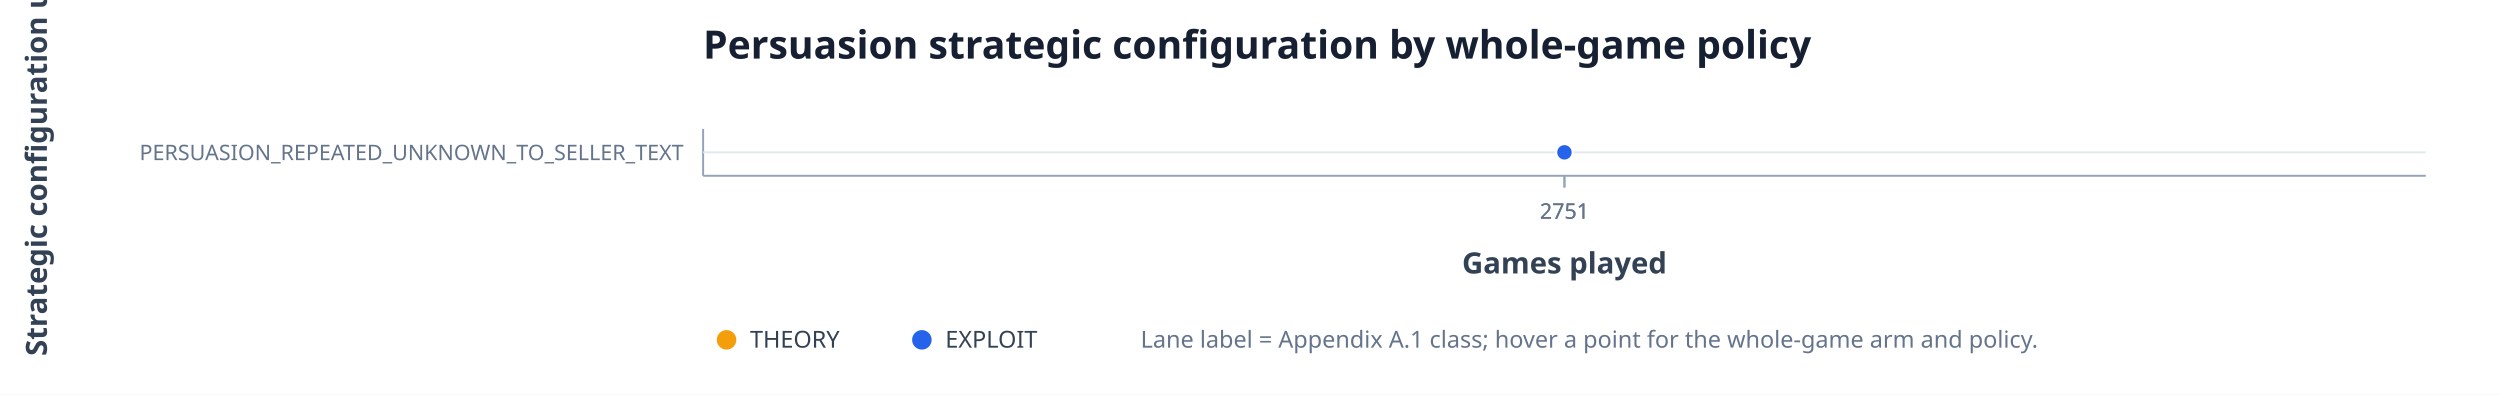
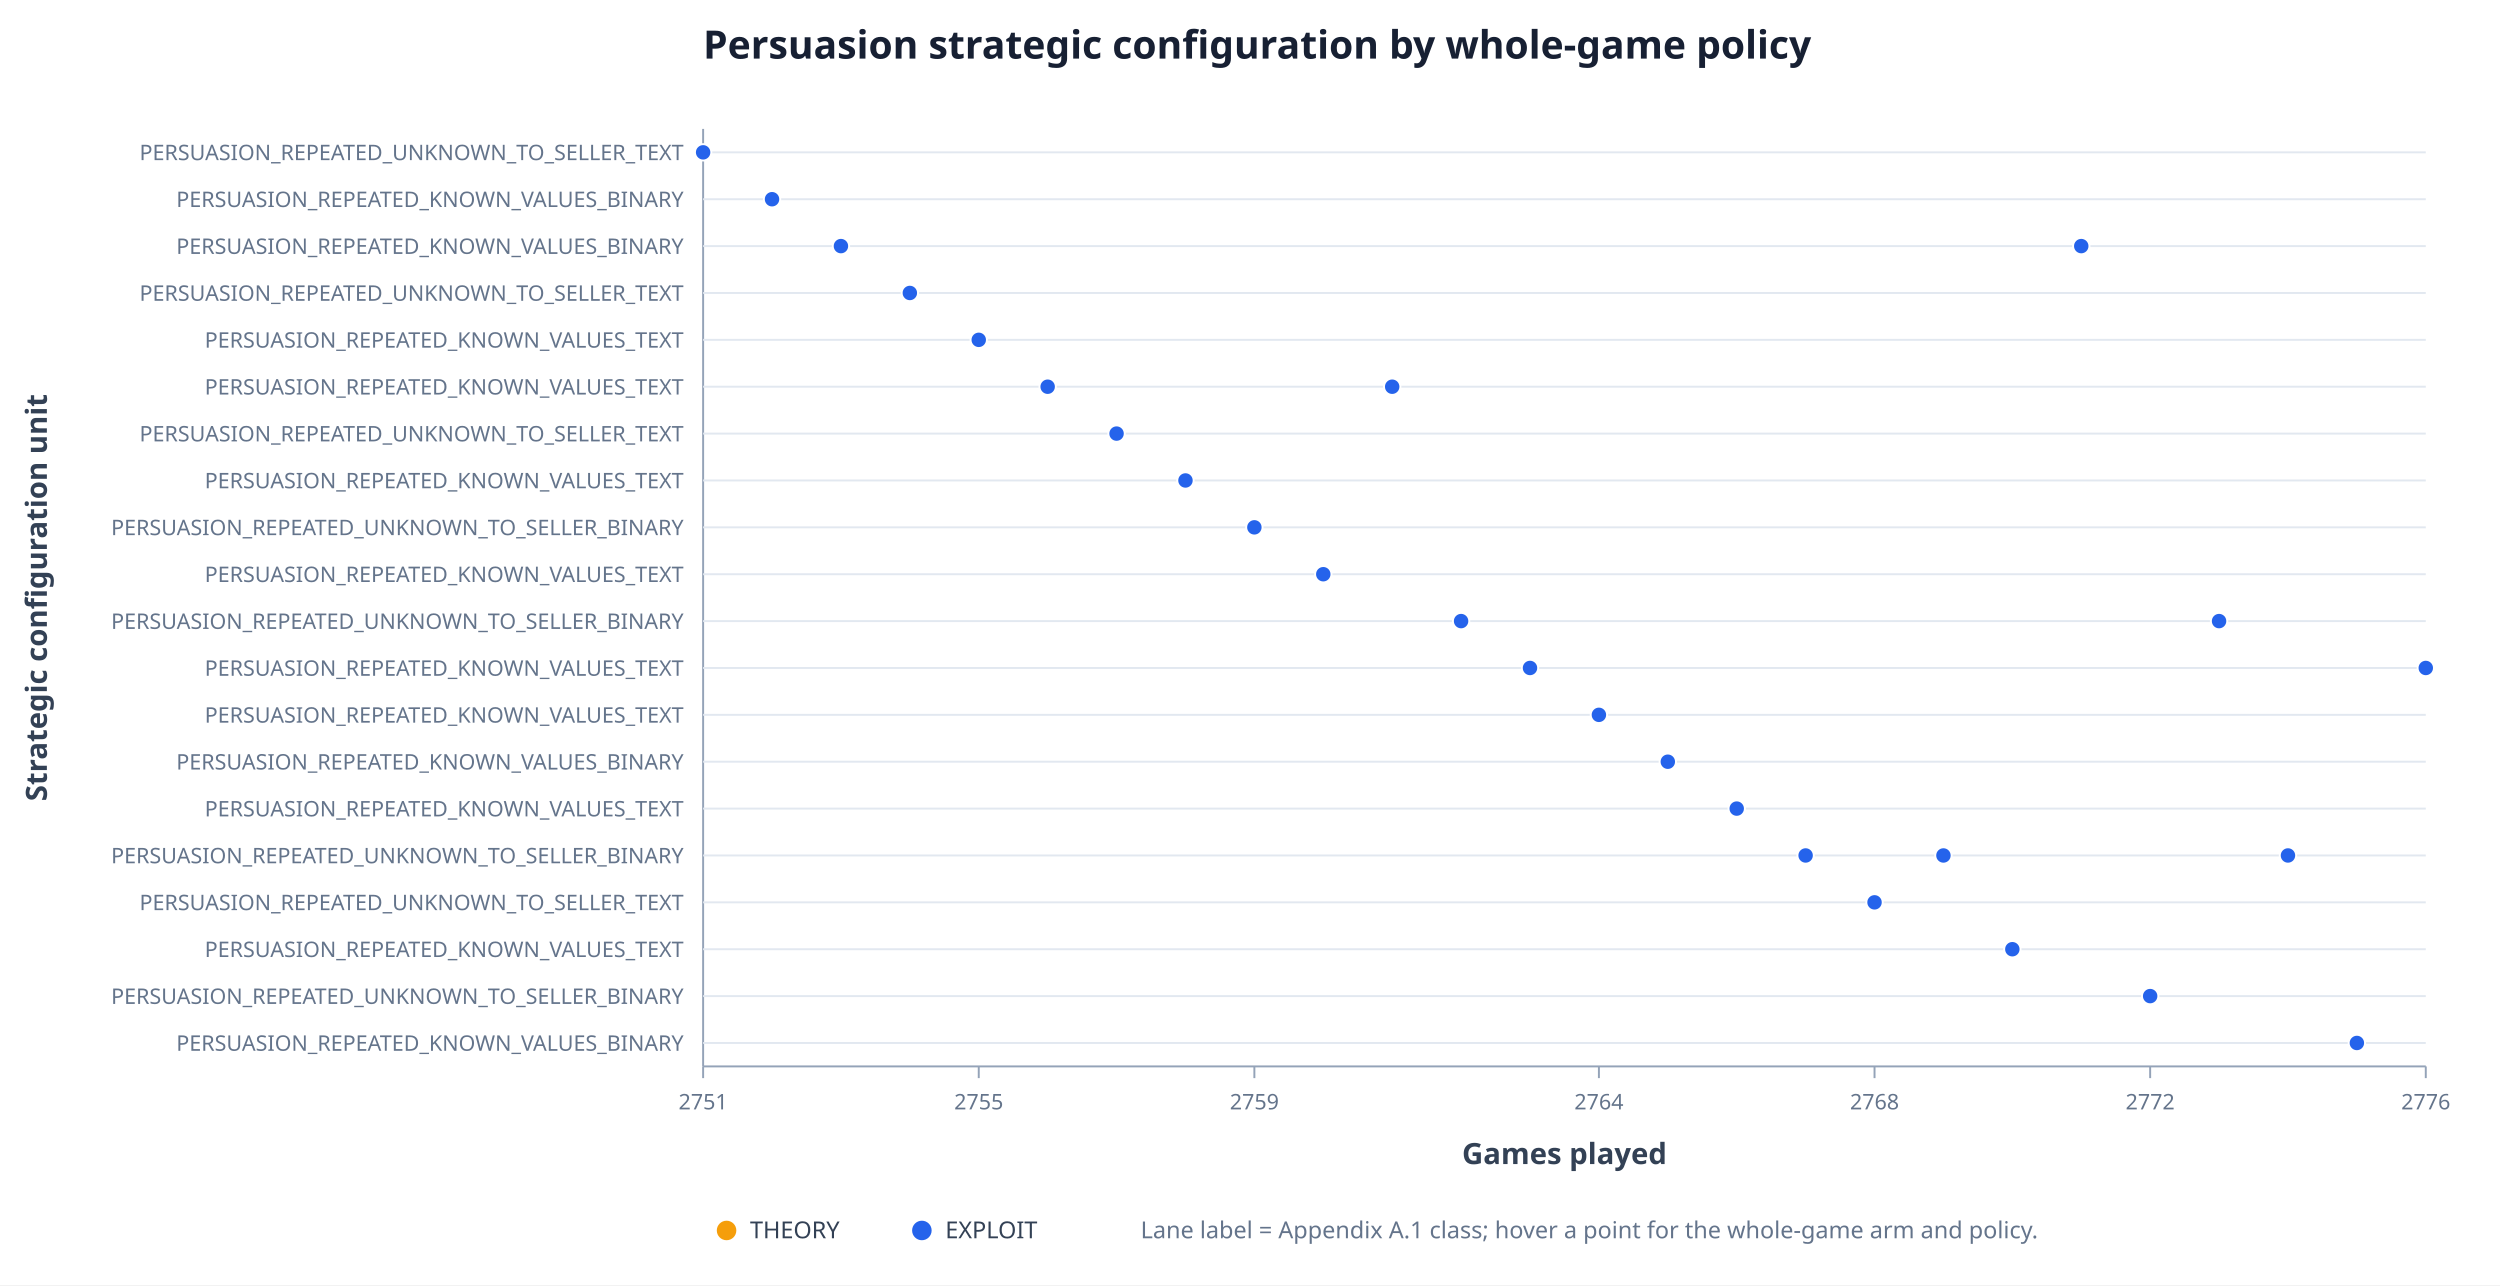
- <svg xmlns="http://www.w3.org/2000/svg" width="1280" height="202" viewBox="0 0 1280 202" role="img">
-   <rect width="1280" height="202" fill="white" />
+ <svg xmlns="http://www.w3.org/2000/svg" width="1280" height="658" viewBox="0 0 1280 658" role="img">
+   <rect width="1280" height="658" fill="white" />
  <text x="360.0" y="30" font-family="system-ui,sans-serif" font-size="20" font-weight="700" fill="#172033">Persuasion strategic configuration by whole-game policy</text>
-   <line x1="360.0" y1="90.0" x2="1242.0" y2="90.0" stroke="#94a3b8" />
-   <line x1="360.0" y1="66.0" x2="360.0" y2="90.0" stroke="#94a3b8" />
-   <text x="801.0" y="140" text-anchor="middle" font-family="system-ui,sans-serif" font-size="15" font-weight="650" fill="#334155">Games played</text>
-   <text x="24" y="78.0" transform="rotate(-90 24 78.0)" text-anchor="middle" font-family="system-ui,sans-serif" font-size="15" font-weight="650" fill="#334155">Strategic configuration unit</text>
+   <line x1="360.0" y1="546.0" x2="1242.0" y2="546.0" stroke="#94a3b8" />
+   <line x1="360.0" y1="66.0" x2="360.0" y2="546.0" stroke="#94a3b8" />
+   <text x="801.0" y="596" text-anchor="middle" font-family="system-ui,sans-serif" font-size="15" font-weight="650" fill="#334155">Games played</text>
+   <text x="24" y="306.0" transform="rotate(-90 24 306.0)" text-anchor="middle" font-family="system-ui,sans-serif" font-size="15" font-weight="650" fill="#334155">Strategic configuration unit</text>
  <line x1="360.0" y1="78.00" x2="1242.0" y2="78.00" stroke="#e2e8f0" />
  <text x="350.0" y="82.00" text-anchor="end" font-family="system-ui,sans-serif" font-size="11" fill="#64748b">PERSUASION_REPEATED_UNKNOWN_TO_SELLER_TEXT</text>
-   <line x1="801.00" y1="90.0" x2="801.00" y2="96.0" stroke="#94a3b8" />
-   <text x="801.00" y="112.0" text-anchor="middle" font-family="system-ui,sans-serif" font-size="11" fill="#64748b">2751</text>
-   <line x1="801.00" y1="90.0" x2="801.00" y2="96.0" stroke="#94a3b8" />
-   <text x="801.00" y="112.0" text-anchor="middle" font-family="system-ui,sans-serif" font-size="11" fill="#64748b">2751</text>
-   <circle cx="801.00" cy="78.00" r="4.2" fill="#2563eb" stroke="white" stroke-width="1" />
-   <circle cx="372.0" cy="174" r="5" fill="#f59e0b" />
-   <text x="384.0" y="178" font-family="system-ui,sans-serif" font-size="12" fill="#334155">THEORY</text>
-   <circle cx="472.0" cy="174" r="5" fill="#2563eb" />
-   <text x="484.0" y="178" font-family="system-ui,sans-serif" font-size="12" fill="#334155">EXPLOIT</text>
-   <text x="584.0" y="178" font-family="system-ui,sans-serif" font-size="12" fill="#64748b">Lane label = Appendix A.1 class; hover a point for the whole-game arm and policy.</text>
+   <line x1="360.0" y1="102.00" x2="1242.0" y2="102.00" stroke="#e2e8f0" />
+   <text x="350.0" y="106.00" text-anchor="end" font-family="system-ui,sans-serif" font-size="11" fill="#64748b">PERSUASION_REPEATED_KNOWN_VALUES_BINARY</text>
+   <line x1="360.0" y1="126.00" x2="1242.0" y2="126.00" stroke="#e2e8f0" />
+   <text x="350.0" y="130.00" text-anchor="end" font-family="system-ui,sans-serif" font-size="11" fill="#64748b">PERSUASION_REPEATED_KNOWN_VALUES_BINARY</text>
+   <line x1="360.0" y1="150.00" x2="1242.0" y2="150.00" stroke="#e2e8f0" />
+   <text x="350.0" y="154.00" text-anchor="end" font-family="system-ui,sans-serif" font-size="11" fill="#64748b">PERSUASION_REPEATED_UNKNOWN_TO_SELLER_TEXT</text>
+   <line x1="360.0" y1="174.00" x2="1242.0" y2="174.00" stroke="#e2e8f0" />
+   <text x="350.0" y="178.00" text-anchor="end" font-family="system-ui,sans-serif" font-size="11" fill="#64748b">PERSUASION_REPEATED_KNOWN_VALUES_TEXT</text>
+   <line x1="360.0" y1="198.00" x2="1242.0" y2="198.00" stroke="#e2e8f0" />
+   <text x="350.0" y="202.00" text-anchor="end" font-family="system-ui,sans-serif" font-size="11" fill="#64748b">PERSUASION_REPEATED_KNOWN_VALUES_TEXT</text>
+   <line x1="360.0" y1="222.00" x2="1242.0" y2="222.00" stroke="#e2e8f0" />
+   <text x="350.0" y="226.00" text-anchor="end" font-family="system-ui,sans-serif" font-size="11" fill="#64748b">PERSUASION_REPEATED_UNKNOWN_TO_SELLER_TEXT</text>
+   <line x1="360.0" y1="246.00" x2="1242.0" y2="246.00" stroke="#e2e8f0" />
+   <text x="350.0" y="250.00" text-anchor="end" font-family="system-ui,sans-serif" font-size="11" fill="#64748b">PERSUASION_REPEATED_KNOWN_VALUES_TEXT</text>
+   <line x1="360.0" y1="270.00" x2="1242.0" y2="270.00" stroke="#e2e8f0" />
+   <text x="350.0" y="274.00" text-anchor="end" font-family="system-ui,sans-serif" font-size="11" fill="#64748b">PERSUASION_REPEATED_UNKNOWN_TO_SELLER_BINARY</text>
+   <line x1="360.0" y1="294.00" x2="1242.0" y2="294.00" stroke="#e2e8f0" />
+   <text x="350.0" y="298.00" text-anchor="end" font-family="system-ui,sans-serif" font-size="11" fill="#64748b">PERSUASION_REPEATED_KNOWN_VALUES_TEXT</text>
+   <line x1="360.0" y1="318.00" x2="1242.0" y2="318.00" stroke="#e2e8f0" />
+   <text x="350.0" y="322.00" text-anchor="end" font-family="system-ui,sans-serif" font-size="11" fill="#64748b">PERSUASION_REPEATED_UNKNOWN_TO_SELLER_BINARY</text>
+   <line x1="360.0" y1="342.00" x2="1242.0" y2="342.00" stroke="#e2e8f0" />
+   <text x="350.0" y="346.00" text-anchor="end" font-family="system-ui,sans-serif" font-size="11" fill="#64748b">PERSUASION_REPEATED_KNOWN_VALUES_TEXT</text>
+   <line x1="360.0" y1="366.00" x2="1242.0" y2="366.00" stroke="#e2e8f0" />
+   <text x="350.0" y="370.00" text-anchor="end" font-family="system-ui,sans-serif" font-size="11" fill="#64748b">PERSUASION_REPEATED_KNOWN_VALUES_TEXT</text>
+   <line x1="360.0" y1="390.00" x2="1242.0" y2="390.00" stroke="#e2e8f0" />
+   <text x="350.0" y="394.00" text-anchor="end" font-family="system-ui,sans-serif" font-size="11" fill="#64748b">PERSUASION_REPEATED_KNOWN_VALUES_BINARY</text>
+   <line x1="360.0" y1="414.00" x2="1242.0" y2="414.00" stroke="#e2e8f0" />
+   <text x="350.0" y="418.00" text-anchor="end" font-family="system-ui,sans-serif" font-size="11" fill="#64748b">PERSUASION_REPEATED_KNOWN_VALUES_TEXT</text>
+   <line x1="360.0" y1="438.00" x2="1242.0" y2="438.00" stroke="#e2e8f0" />
+   <text x="350.0" y="442.00" text-anchor="end" font-family="system-ui,sans-serif" font-size="11" fill="#64748b">PERSUASION_REPEATED_UNKNOWN_TO_SELLER_BINARY</text>
+   <line x1="360.0" y1="462.00" x2="1242.0" y2="462.00" stroke="#e2e8f0" />
+   <text x="350.0" y="466.00" text-anchor="end" font-family="system-ui,sans-serif" font-size="11" fill="#64748b">PERSUASION_REPEATED_UNKNOWN_TO_SELLER_TEXT</text>
+   <line x1="360.0" y1="486.00" x2="1242.0" y2="486.00" stroke="#e2e8f0" />
+   <text x="350.0" y="490.00" text-anchor="end" font-family="system-ui,sans-serif" font-size="11" fill="#64748b">PERSUASION_REPEATED_KNOWN_VALUES_TEXT</text>
+   <line x1="360.0" y1="510.00" x2="1242.0" y2="510.00" stroke="#e2e8f0" />
+   <text x="350.0" y="514.00" text-anchor="end" font-family="system-ui,sans-serif" font-size="11" fill="#64748b">PERSUASION_REPEATED_UNKNOWN_TO_SELLER_BINARY</text>
+   <line x1="360.0" y1="534.00" x2="1242.0" y2="534.00" stroke="#e2e8f0" />
+   <text x="350.0" y="538.00" text-anchor="end" font-family="system-ui,sans-serif" font-size="11" fill="#64748b">PERSUASION_REPEATED_KNOWN_VALUES_BINARY</text>
+   <line x1="360.00" y1="546.0" x2="360.00" y2="552.0" stroke="#94a3b8" />
+   <text x="360.00" y="568.0" text-anchor="middle" font-family="system-ui,sans-serif" font-size="11" fill="#64748b">2751</text>
+   <line x1="501.12" y1="546.0" x2="501.12" y2="552.0" stroke="#94a3b8" />
+   <text x="501.12" y="568.0" text-anchor="middle" font-family="system-ui,sans-serif" font-size="11" fill="#64748b">2755</text>
+   <line x1="642.24" y1="546.0" x2="642.24" y2="552.0" stroke="#94a3b8" />
+   <text x="642.24" y="568.0" text-anchor="middle" font-family="system-ui,sans-serif" font-size="11" fill="#64748b">2759</text>
+   <line x1="818.64" y1="546.0" x2="818.64" y2="552.0" stroke="#94a3b8" />
+   <text x="818.64" y="568.0" text-anchor="middle" font-family="system-ui,sans-serif" font-size="11" fill="#64748b">2764</text>
+   <line x1="959.76" y1="546.0" x2="959.76" y2="552.0" stroke="#94a3b8" />
+   <text x="959.76" y="568.0" text-anchor="middle" font-family="system-ui,sans-serif" font-size="11" fill="#64748b">2768</text>
+   <line x1="1100.88" y1="546.0" x2="1100.88" y2="552.0" stroke="#94a3b8" />
+   <text x="1100.88" y="568.0" text-anchor="middle" font-family="system-ui,sans-serif" font-size="11" fill="#64748b">2772</text>
+   <line x1="1242.00" y1="546.0" x2="1242.00" y2="552.0" stroke="#94a3b8" />
+   <text x="1242.00" y="568.0" text-anchor="middle" font-family="system-ui,sans-serif" font-size="11" fill="#64748b">2776</text>
+   <circle cx="360.00" cy="78.00" r="4.2" fill="#2563eb" stroke="white" stroke-width="1" />
+   <circle cx="395.28" cy="102.00" r="4.2" fill="#2563eb" stroke="white" stroke-width="1" />
+   <circle cx="430.56" cy="126.00" r="4.2" fill="#2563eb" stroke="white" stroke-width="1" />
+   <circle cx="465.84" cy="150.00" r="4.2" fill="#2563eb" stroke="white" stroke-width="1" />
+   <circle cx="501.12" cy="174.00" r="4.2" fill="#2563eb" stroke="white" stroke-width="1" />
+   <circle cx="536.40" cy="198.00" r="4.2" fill="#2563eb" stroke="white" stroke-width="1" />
+   <circle cx="571.68" cy="222.00" r="4.2" fill="#2563eb" stroke="white" stroke-width="1" />
+   <circle cx="606.96" cy="246.00" r="4.2" fill="#2563eb" stroke="white" stroke-width="1" />
+   <circle cx="642.24" cy="270.00" r="4.2" fill="#2563eb" stroke="white" stroke-width="1" />
+   <circle cx="677.52" cy="294.00" r="4.2" fill="#2563eb" stroke="white" stroke-width="1" />
+   <circle cx="712.80" cy="198.00" r="4.2" fill="#2563eb" stroke="white" stroke-width="1" />
+   <circle cx="748.08" cy="318.00" r="4.2" fill="#2563eb" stroke="white" stroke-width="1" />
+   <circle cx="783.36" cy="342.00" r="4.2" fill="#2563eb" stroke="white" stroke-width="1" />
+   <circle cx="818.64" cy="366.00" r="4.2" fill="#2563eb" stroke="white" stroke-width="1" />
+   <circle cx="853.92" cy="390.00" r="4.2" fill="#2563eb" stroke="white" stroke-width="1" />
+   <circle cx="889.20" cy="414.00" r="4.2" fill="#2563eb" stroke="white" stroke-width="1" />
+   <circle cx="924.48" cy="438.00" r="4.2" fill="#2563eb" stroke="white" stroke-width="1" />
+   <circle cx="959.76" cy="462.00" r="4.2" fill="#2563eb" stroke="white" stroke-width="1" />
+   <circle cx="995.04" cy="438.00" r="4.2" fill="#2563eb" stroke="white" stroke-width="1" />
+   <circle cx="1030.32" cy="486.00" r="4.2" fill="#2563eb" stroke="white" stroke-width="1" />
+   <circle cx="1065.60" cy="126.00" r="4.2" fill="#2563eb" stroke="white" stroke-width="1" />
+   <circle cx="1100.88" cy="510.00" r="4.2" fill="#2563eb" stroke="white" stroke-width="1" />
+   <circle cx="1136.16" cy="318.00" r="4.2" fill="#2563eb" stroke="white" stroke-width="1" />
+   <circle cx="1171.44" cy="438.00" r="4.2" fill="#2563eb" stroke="white" stroke-width="1" />
+   <circle cx="1206.72" cy="534.00" r="4.2" fill="#2563eb" stroke="white" stroke-width="1" />
+   <circle cx="1242.00" cy="342.00" r="4.2" fill="#2563eb" stroke="white" stroke-width="1" />
+   <circle cx="372.0" cy="630" r="5" fill="#f59e0b" />
+   <text x="384.0" y="634" font-family="system-ui,sans-serif" font-size="12" fill="#334155">THEORY</text>
+   <circle cx="472.0" cy="630" r="5" fill="#2563eb" />
+   <text x="484.0" y="634" font-family="system-ui,sans-serif" font-size="12" fill="#334155">EXPLOIT</text>
+   <text x="584.0" y="634" font-family="system-ui,sans-serif" font-size="12" fill="#64748b">Lane label = Appendix A.1 class; hover a point for the whole-game arm and policy.</text>
</svg>
